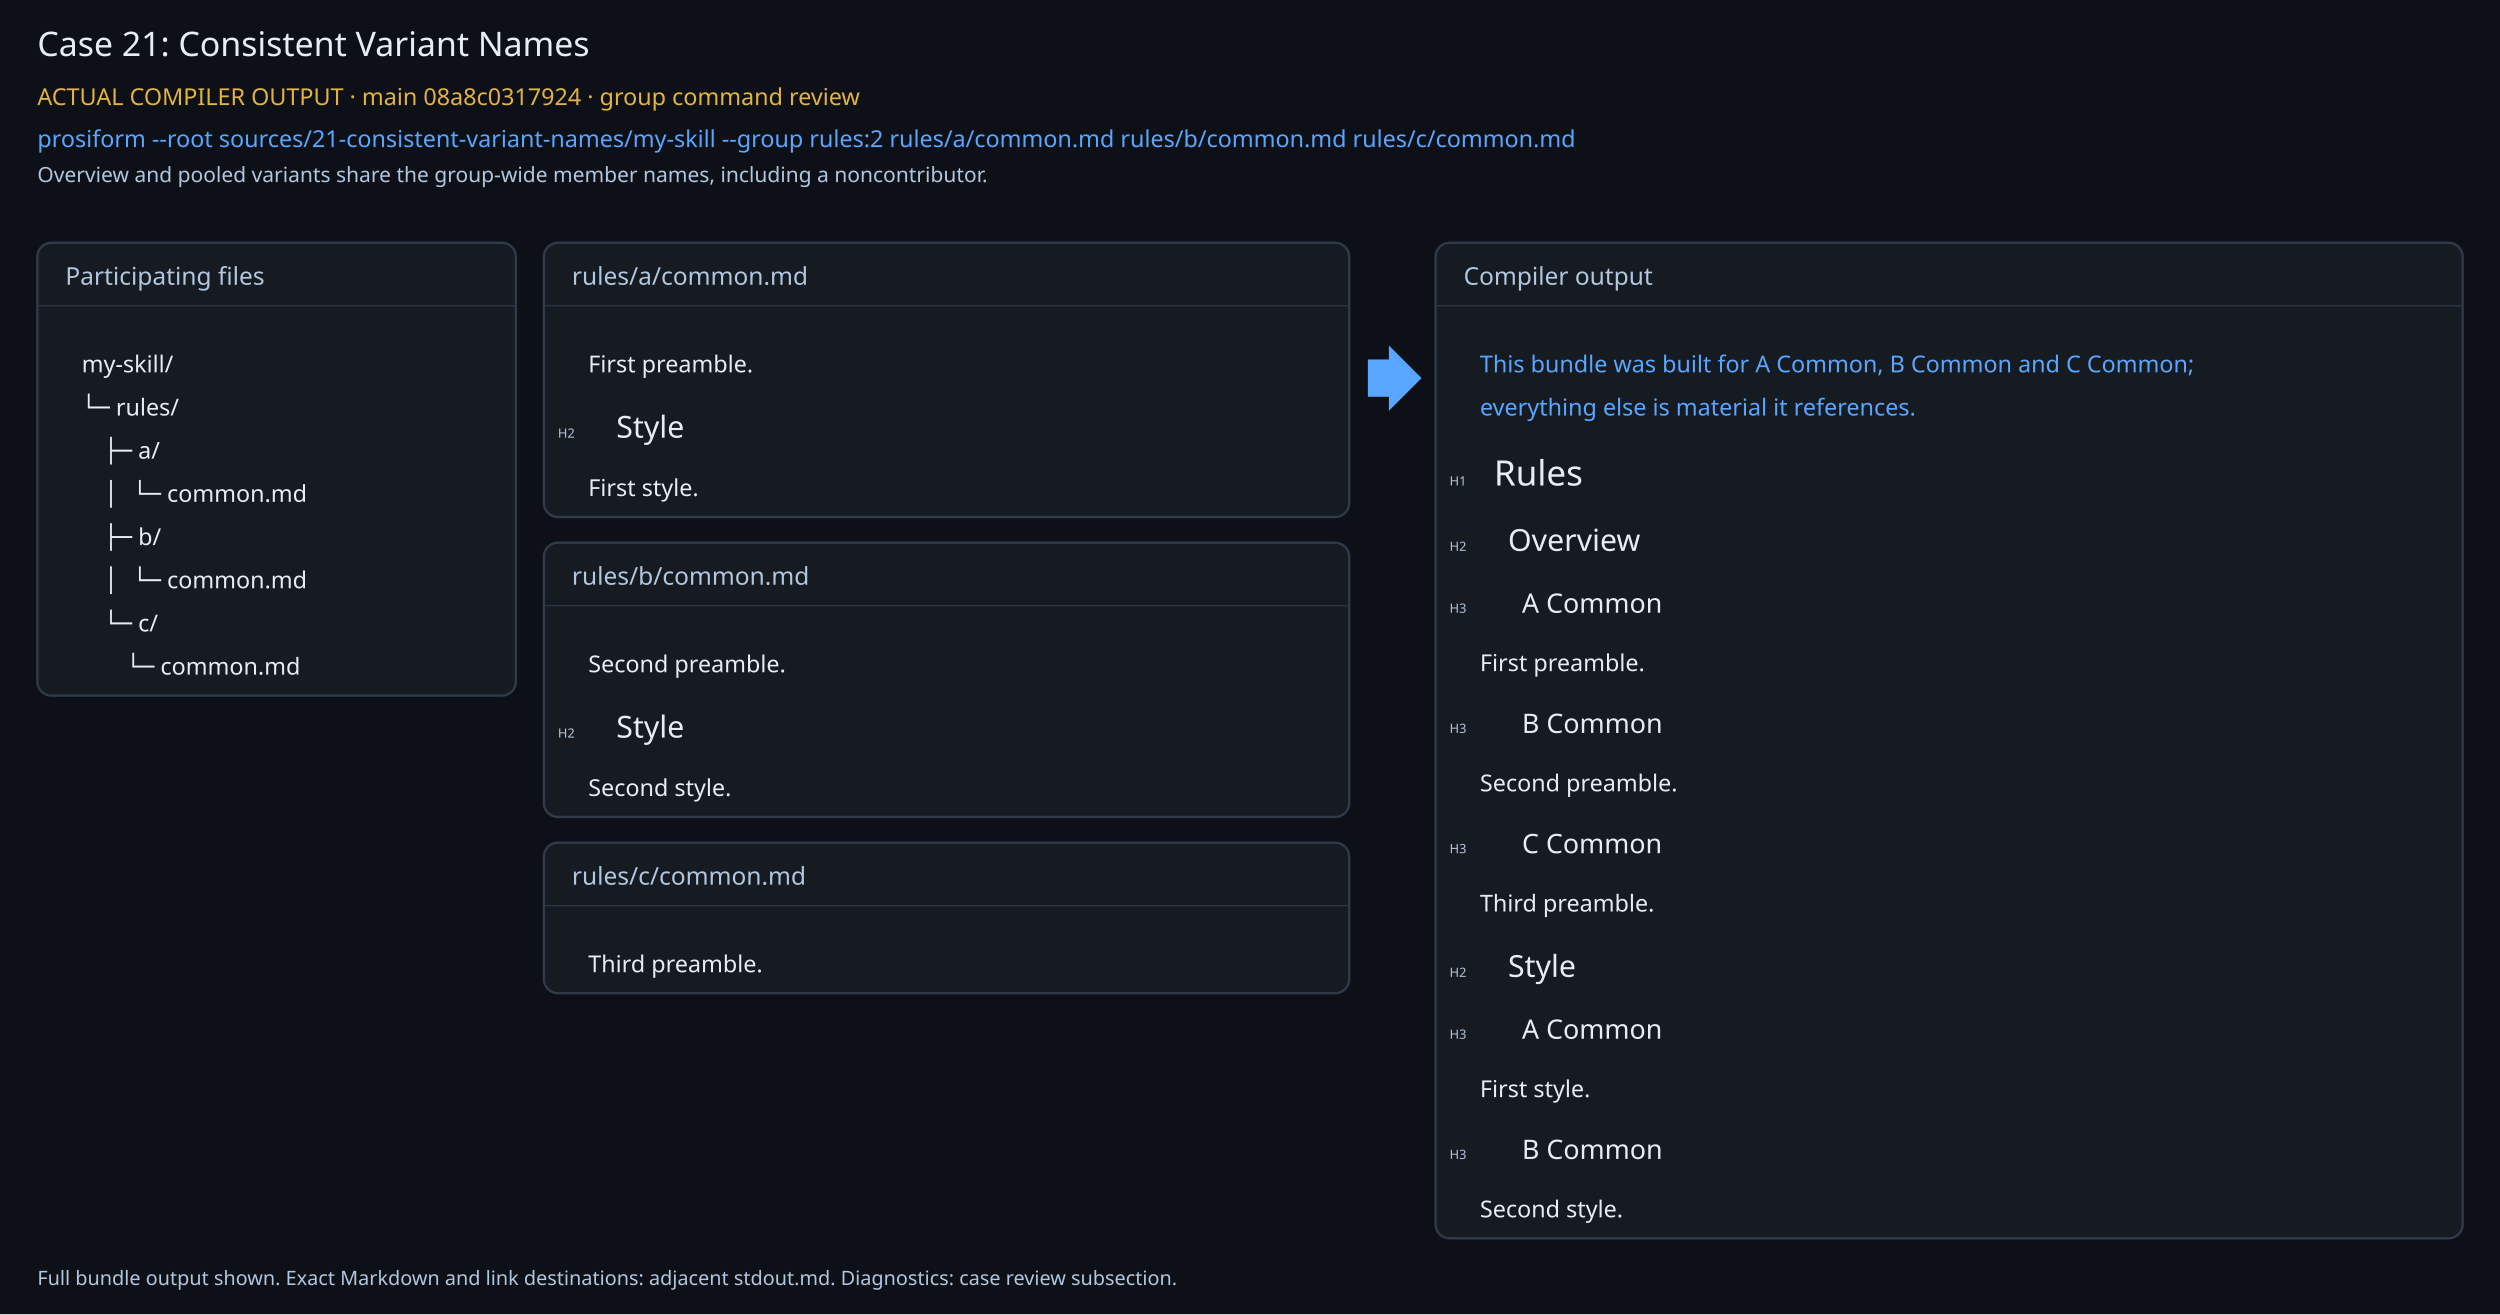
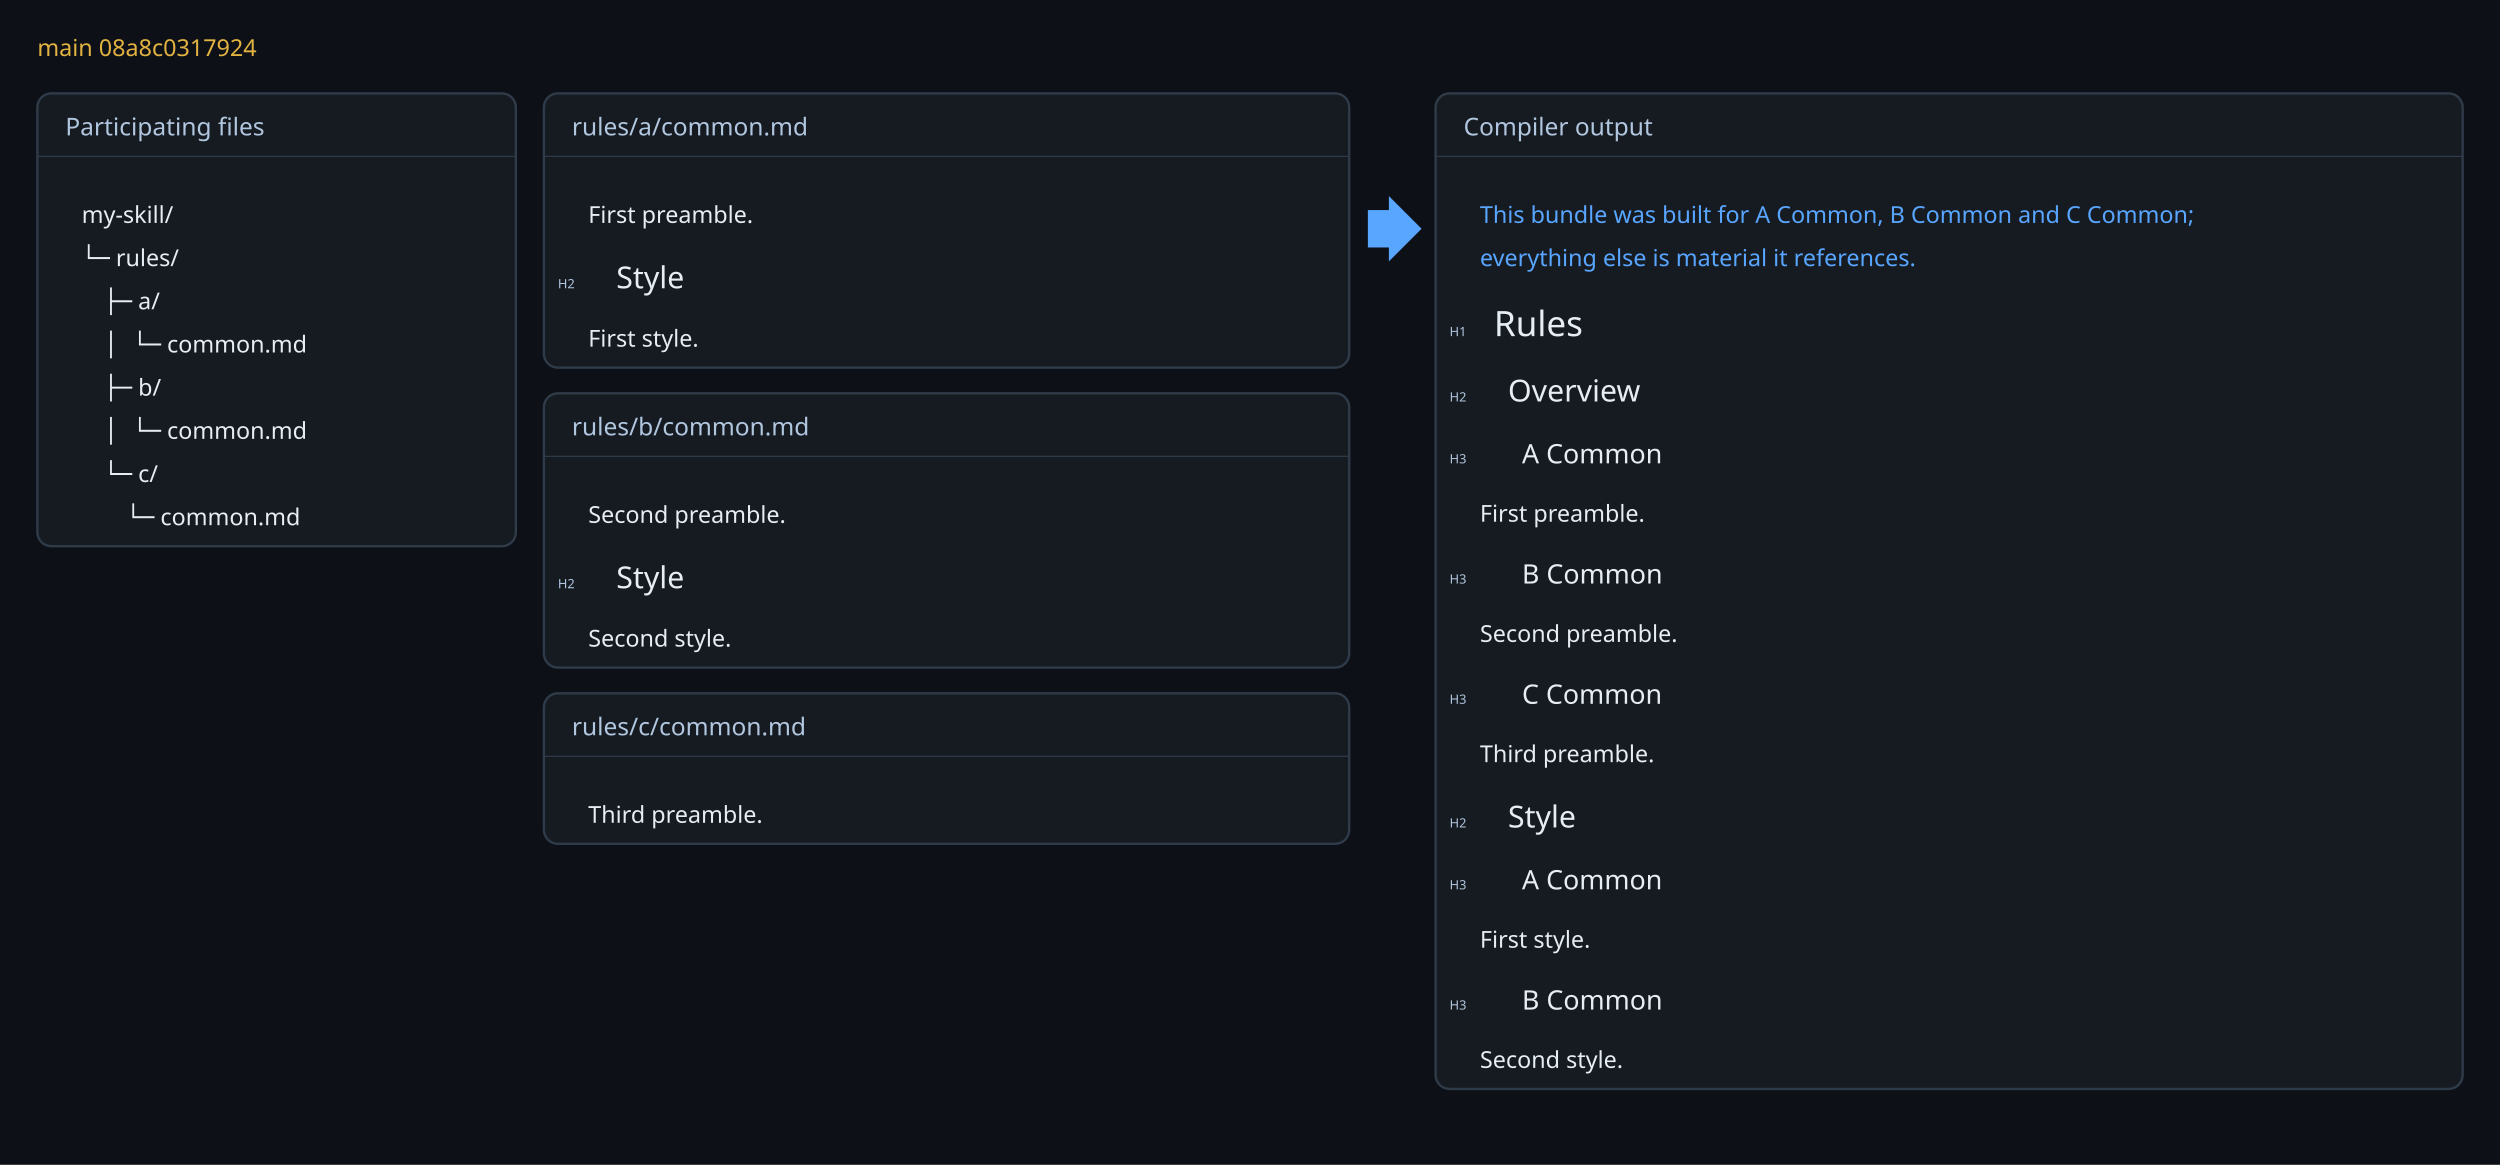
- <svg xmlns="http://www.w3.org/2000/svg" width="2142" height="1126" viewBox="0 0 2142 1126" role="img" aria-labelledby="title desc">
-   <rect width="2142" height="1126" fill="#0d1117" />
+ <svg xmlns="http://www.w3.org/2000/svg" width="2142" height="998" viewBox="0 0 2142 998" role="img" aria-labelledby="title desc">
+   <rect width="2142" height="998" fill="#0d1117" />
  <g font-family="IBM Plex Mono" xml:space="preserve">
-     <text x="32" y="48" font-size="29" fill="#e6edf3" font-weight="400">Case 21: Consistent Variant Names</text>
-     <text x="32" y="90" font-size="20" fill="#e3b341" font-weight="400">ACTUAL COMPILER OUTPUT · main 08a8c0317924 · group command review</text>
-     <text x="32" y="126" font-size="20" fill="#58a6ff" font-weight="400">prosiform --root sources/21-consistent-variant-names/my-skill --group rules:2 rules/a/common.md rules/b/common.md rules/c/common.md</text>
-     <text x="32" y="156" font-size="18" fill="#b1c6df" font-weight="400">Overview and pooled variants share the group-wide member names, including a noncontributor.</text>
-     <rect x="32" y="208" width="410" height="388" rx="12" fill="#161b22" stroke="#303b49" stroke-width="2" />
-     <text x="56" y="244" font-size="21" fill="#b1c6df" font-weight="400">Participating files</text>
-     <path d="M32 262 H442" stroke="#303b49" />
-     <text x="70" y="319" font-size="20" fill="#e6edf3" font-weight="400">my-skill/</text>
-     <text x="70" y="356" font-size="20" fill="#e6edf3" font-weight="400">└─ rules/</text>
-     <text x="70" y="393" font-size="20" fill="#e6edf3" font-weight="400">   ├─ a/</text>
-     <text x="70" y="430" font-size="20" fill="#e6edf3" font-weight="400">   │  └─ common.md</text>
-     <text x="70" y="467" font-size="20" fill="#e6edf3" font-weight="400">   ├─ b/</text>
-     <text x="70" y="504" font-size="20" fill="#e6edf3" font-weight="400">   │  └─ common.md</text>
-     <text x="70" y="541" font-size="20" fill="#e6edf3" font-weight="400">   └─ c/</text>
-     <text x="70" y="578" font-size="20" fill="#e6edf3" font-weight="400">      └─ common.md</text>
-     <rect x="466" y="208" width="690" height="235" rx="12" fill="#161b22" stroke="#303b49" stroke-width="2" />
-     <text x="490" y="244" font-size="21" fill="#b1c6df" font-weight="400">rules/a/common.md</text>
-     <path d="M466 262 H1156" stroke="#303b49" />
-     <text x="504" y="319" font-size="20" fill="#e6edf3" font-weight="400">First preamble.</text>
-     <text x="478" y="375" font-size="11" fill="#b1c6df" font-weight="400">H2</text>
-     <text x="528" y="375" font-size="26" fill="#e6edf3" font-weight="500">Style</text>
-     <text x="504" y="425" font-size="20" fill="#e6edf3" font-weight="400">First style.</text>
-     <rect x="466" y="465" width="690" height="235" rx="12" fill="#161b22" stroke="#303b49" stroke-width="2" />
-     <text x="490" y="501" font-size="21" fill="#b1c6df" font-weight="400">rules/b/common.md</text>
-     <path d="M466 519 H1156" stroke="#303b49" />
-     <text x="504" y="576" font-size="20" fill="#e6edf3" font-weight="400">Second preamble.</text>
-     <text x="478" y="632" font-size="11" fill="#b1c6df" font-weight="400">H2</text>
-     <text x="528" y="632" font-size="26" fill="#e6edf3" font-weight="500">Style</text>
-     <text x="504" y="682" font-size="20" fill="#e6edf3" font-weight="400">Second style.</text>
-     <rect x="466" y="722" width="690" height="129" rx="12" fill="#161b22" stroke="#303b49" stroke-width="2" />
-     <text x="490" y="758" font-size="21" fill="#b1c6df" font-weight="400">rules/c/common.md</text>
-     <path d="M466 776 H1156" stroke="#303b49" />
-     <text x="504" y="833" font-size="20" fill="#e6edf3" font-weight="400">Third preamble.</text>
-     <rect x="1230" y="208" width="880" height="853" rx="12" fill="#161b22" stroke="#303b49" stroke-width="2" />
-     <text x="1254" y="244" font-size="21" fill="#b1c6df" font-weight="400">Compiler output</text>
-     <path d="M1230 262 H2110" stroke="#303b49" />
-     <text x="1268" y="319" font-size="20" fill="#58a6ff" font-weight="400">This bundle was built for A Common, B Common and C Common;</text>
-     <text x="1268" y="356" font-size="20" fill="#58a6ff" font-weight="400">everything else is material it references.</text>
-     <text x="1242" y="416" font-size="11" fill="#b1c6df" font-weight="400">H1</text>
-     <text x="1280" y="416" font-size="30" fill="#e6edf3" font-weight="500">Rules</text>
-     <text x="1242" y="472" font-size="11" fill="#b1c6df" font-weight="400">H2</text>
-     <text x="1292" y="472" font-size="26" fill="#e6edf3" font-weight="500">Overview</text>
-     <text x="1242" y="525" font-size="11" fill="#b1c6df" font-weight="400">H3</text>
-     <text x="1304" y="525" font-size="23" fill="#e6edf3" font-weight="500">A Common</text>
-     <text x="1268" y="575" font-size="20" fill="#e6edf3" font-weight="400">First preamble.</text>
-     <text x="1242" y="628" font-size="11" fill="#b1c6df" font-weight="400">H3</text>
-     <text x="1304" y="628" font-size="23" fill="#e6edf3" font-weight="500">B Common</text>
-     <text x="1268" y="678" font-size="20" fill="#e6edf3" font-weight="400">Second preamble.</text>
-     <text x="1242" y="731" font-size="11" fill="#b1c6df" font-weight="400">H3</text>
-     <text x="1304" y="731" font-size="23" fill="#e6edf3" font-weight="500">C Common</text>
-     <text x="1268" y="781" font-size="20" fill="#e6edf3" font-weight="400">Third preamble.</text>
-     <text x="1242" y="837" font-size="11" fill="#b1c6df" font-weight="400">H2</text>
-     <text x="1292" y="837" font-size="26" fill="#e6edf3" font-weight="500">Style</text>
-     <text x="1242" y="890" font-size="11" fill="#b1c6df" font-weight="400">H3</text>
-     <text x="1304" y="890" font-size="23" fill="#e6edf3" font-weight="500">A Common</text>
-     <text x="1268" y="940" font-size="20" fill="#e6edf3" font-weight="400">First style.</text>
-     <text x="1242" y="993" font-size="11" fill="#b1c6df" font-weight="400">H3</text>
-     <text x="1304" y="993" font-size="23" fill="#e6edf3" font-weight="500">B Common</text>
-     <text x="1268" y="1043" font-size="20" fill="#e6edf3" font-weight="400">Second style.</text>
-     <path d="M1172 308 H1190 V296 L1218 324 L1190 352 V340 H1172Z" fill="#58a6ff" />
-     <text x="32" y="1101" font-size="17" fill="#b1c6df" font-weight="400">Full bundle output shown. Exact Markdown and link destinations: adjacent stdout.md. Diagnostics: case review subsection.</text>
+     <text x="32" y="48" font-size="20" fill="#e3b341" font-weight="400">main 08a8c0317924</text>
+     <rect x="32" y="80" width="410" height="388" rx="12" fill="#161b22" stroke="#303b49" stroke-width="2" />
+     <text x="56" y="116" font-size="21" fill="#b1c6df" font-weight="400">Participating files</text>
+     <path d="M32 134 H442" stroke="#303b49" />
+     <text x="70" y="191" font-size="20" fill="#e6edf3" font-weight="400">my-skill/</text>
+     <text x="70" y="228" font-size="20" fill="#e6edf3" font-weight="400">└─ rules/</text>
+     <text x="70" y="265" font-size="20" fill="#e6edf3" font-weight="400">   ├─ a/</text>
+     <text x="70" y="302" font-size="20" fill="#e6edf3" font-weight="400">   │  └─ common.md</text>
+     <text x="70" y="339" font-size="20" fill="#e6edf3" font-weight="400">   ├─ b/</text>
+     <text x="70" y="376" font-size="20" fill="#e6edf3" font-weight="400">   │  └─ common.md</text>
+     <text x="70" y="413" font-size="20" fill="#e6edf3" font-weight="400">   └─ c/</text>
+     <text x="70" y="450" font-size="20" fill="#e6edf3" font-weight="400">      └─ common.md</text>
+     <rect x="466" y="80" width="690" height="235" rx="12" fill="#161b22" stroke="#303b49" stroke-width="2" />
+     <text x="490" y="116" font-size="21" fill="#b1c6df" font-weight="400">rules/a/common.md</text>
+     <path d="M466 134 H1156" stroke="#303b49" />
+     <text x="504" y="191" font-size="20" fill="#e6edf3" font-weight="400">First preamble.</text>
+     <text x="478" y="247" font-size="11" fill="#b1c6df" font-weight="400">H2</text>
+     <text x="528" y="247" font-size="26" fill="#e6edf3" font-weight="500">Style</text>
+     <text x="504" y="297" font-size="20" fill="#e6edf3" font-weight="400">First style.</text>
+     <rect x="466" y="337" width="690" height="235" rx="12" fill="#161b22" stroke="#303b49" stroke-width="2" />
+     <text x="490" y="373" font-size="21" fill="#b1c6df" font-weight="400">rules/b/common.md</text>
+     <path d="M466 391 H1156" stroke="#303b49" />
+     <text x="504" y="448" font-size="20" fill="#e6edf3" font-weight="400">Second preamble.</text>
+     <text x="478" y="504" font-size="11" fill="#b1c6df" font-weight="400">H2</text>
+     <text x="528" y="504" font-size="26" fill="#e6edf3" font-weight="500">Style</text>
+     <text x="504" y="554" font-size="20" fill="#e6edf3" font-weight="400">Second style.</text>
+     <rect x="466" y="594" width="690" height="129" rx="12" fill="#161b22" stroke="#303b49" stroke-width="2" />
+     <text x="490" y="630" font-size="21" fill="#b1c6df" font-weight="400">rules/c/common.md</text>
+     <path d="M466 648 H1156" stroke="#303b49" />
+     <text x="504" y="705" font-size="20" fill="#e6edf3" font-weight="400">Third preamble.</text>
+     <rect x="1230" y="80" width="880" height="853" rx="12" fill="#161b22" stroke="#303b49" stroke-width="2" />
+     <text x="1254" y="116" font-size="21" fill="#b1c6df" font-weight="400">Compiler output</text>
+     <path d="M1230 134 H2110" stroke="#303b49" />
+     <text x="1268" y="191" font-size="20" fill="#58a6ff" font-weight="400">This bundle was built for A Common, B Common and C Common;</text>
+     <text x="1268" y="228" font-size="20" fill="#58a6ff" font-weight="400">everything else is material it references.</text>
+     <text x="1242" y="288" font-size="11" fill="#b1c6df" font-weight="400">H1</text>
+     <text x="1280" y="288" font-size="30" fill="#e6edf3" font-weight="500">Rules</text>
+     <text x="1242" y="344" font-size="11" fill="#b1c6df" font-weight="400">H2</text>
+     <text x="1292" y="344" font-size="26" fill="#e6edf3" font-weight="500">Overview</text>
+     <text x="1242" y="397" font-size="11" fill="#b1c6df" font-weight="400">H3</text>
+     <text x="1304" y="397" font-size="23" fill="#e6edf3" font-weight="500">A Common</text>
+     <text x="1268" y="447" font-size="20" fill="#e6edf3" font-weight="400">First preamble.</text>
+     <text x="1242" y="500" font-size="11" fill="#b1c6df" font-weight="400">H3</text>
+     <text x="1304" y="500" font-size="23" fill="#e6edf3" font-weight="500">B Common</text>
+     <text x="1268" y="550" font-size="20" fill="#e6edf3" font-weight="400">Second preamble.</text>
+     <text x="1242" y="603" font-size="11" fill="#b1c6df" font-weight="400">H3</text>
+     <text x="1304" y="603" font-size="23" fill="#e6edf3" font-weight="500">C Common</text>
+     <text x="1268" y="653" font-size="20" fill="#e6edf3" font-weight="400">Third preamble.</text>
+     <text x="1242" y="709" font-size="11" fill="#b1c6df" font-weight="400">H2</text>
+     <text x="1292" y="709" font-size="26" fill="#e6edf3" font-weight="500">Style</text>
+     <text x="1242" y="762" font-size="11" fill="#b1c6df" font-weight="400">H3</text>
+     <text x="1304" y="762" font-size="23" fill="#e6edf3" font-weight="500">A Common</text>
+     <text x="1268" y="812" font-size="20" fill="#e6edf3" font-weight="400">First style.</text>
+     <text x="1242" y="865" font-size="11" fill="#b1c6df" font-weight="400">H3</text>
+     <text x="1304" y="865" font-size="23" fill="#e6edf3" font-weight="500">B Common</text>
+     <text x="1268" y="915" font-size="20" fill="#e6edf3" font-weight="400">Second style.</text>
+     <path d="M1172 180 H1190 V168 L1218 196 L1190 224 V212 H1172Z" fill="#58a6ff" />
  </g>
</svg>
